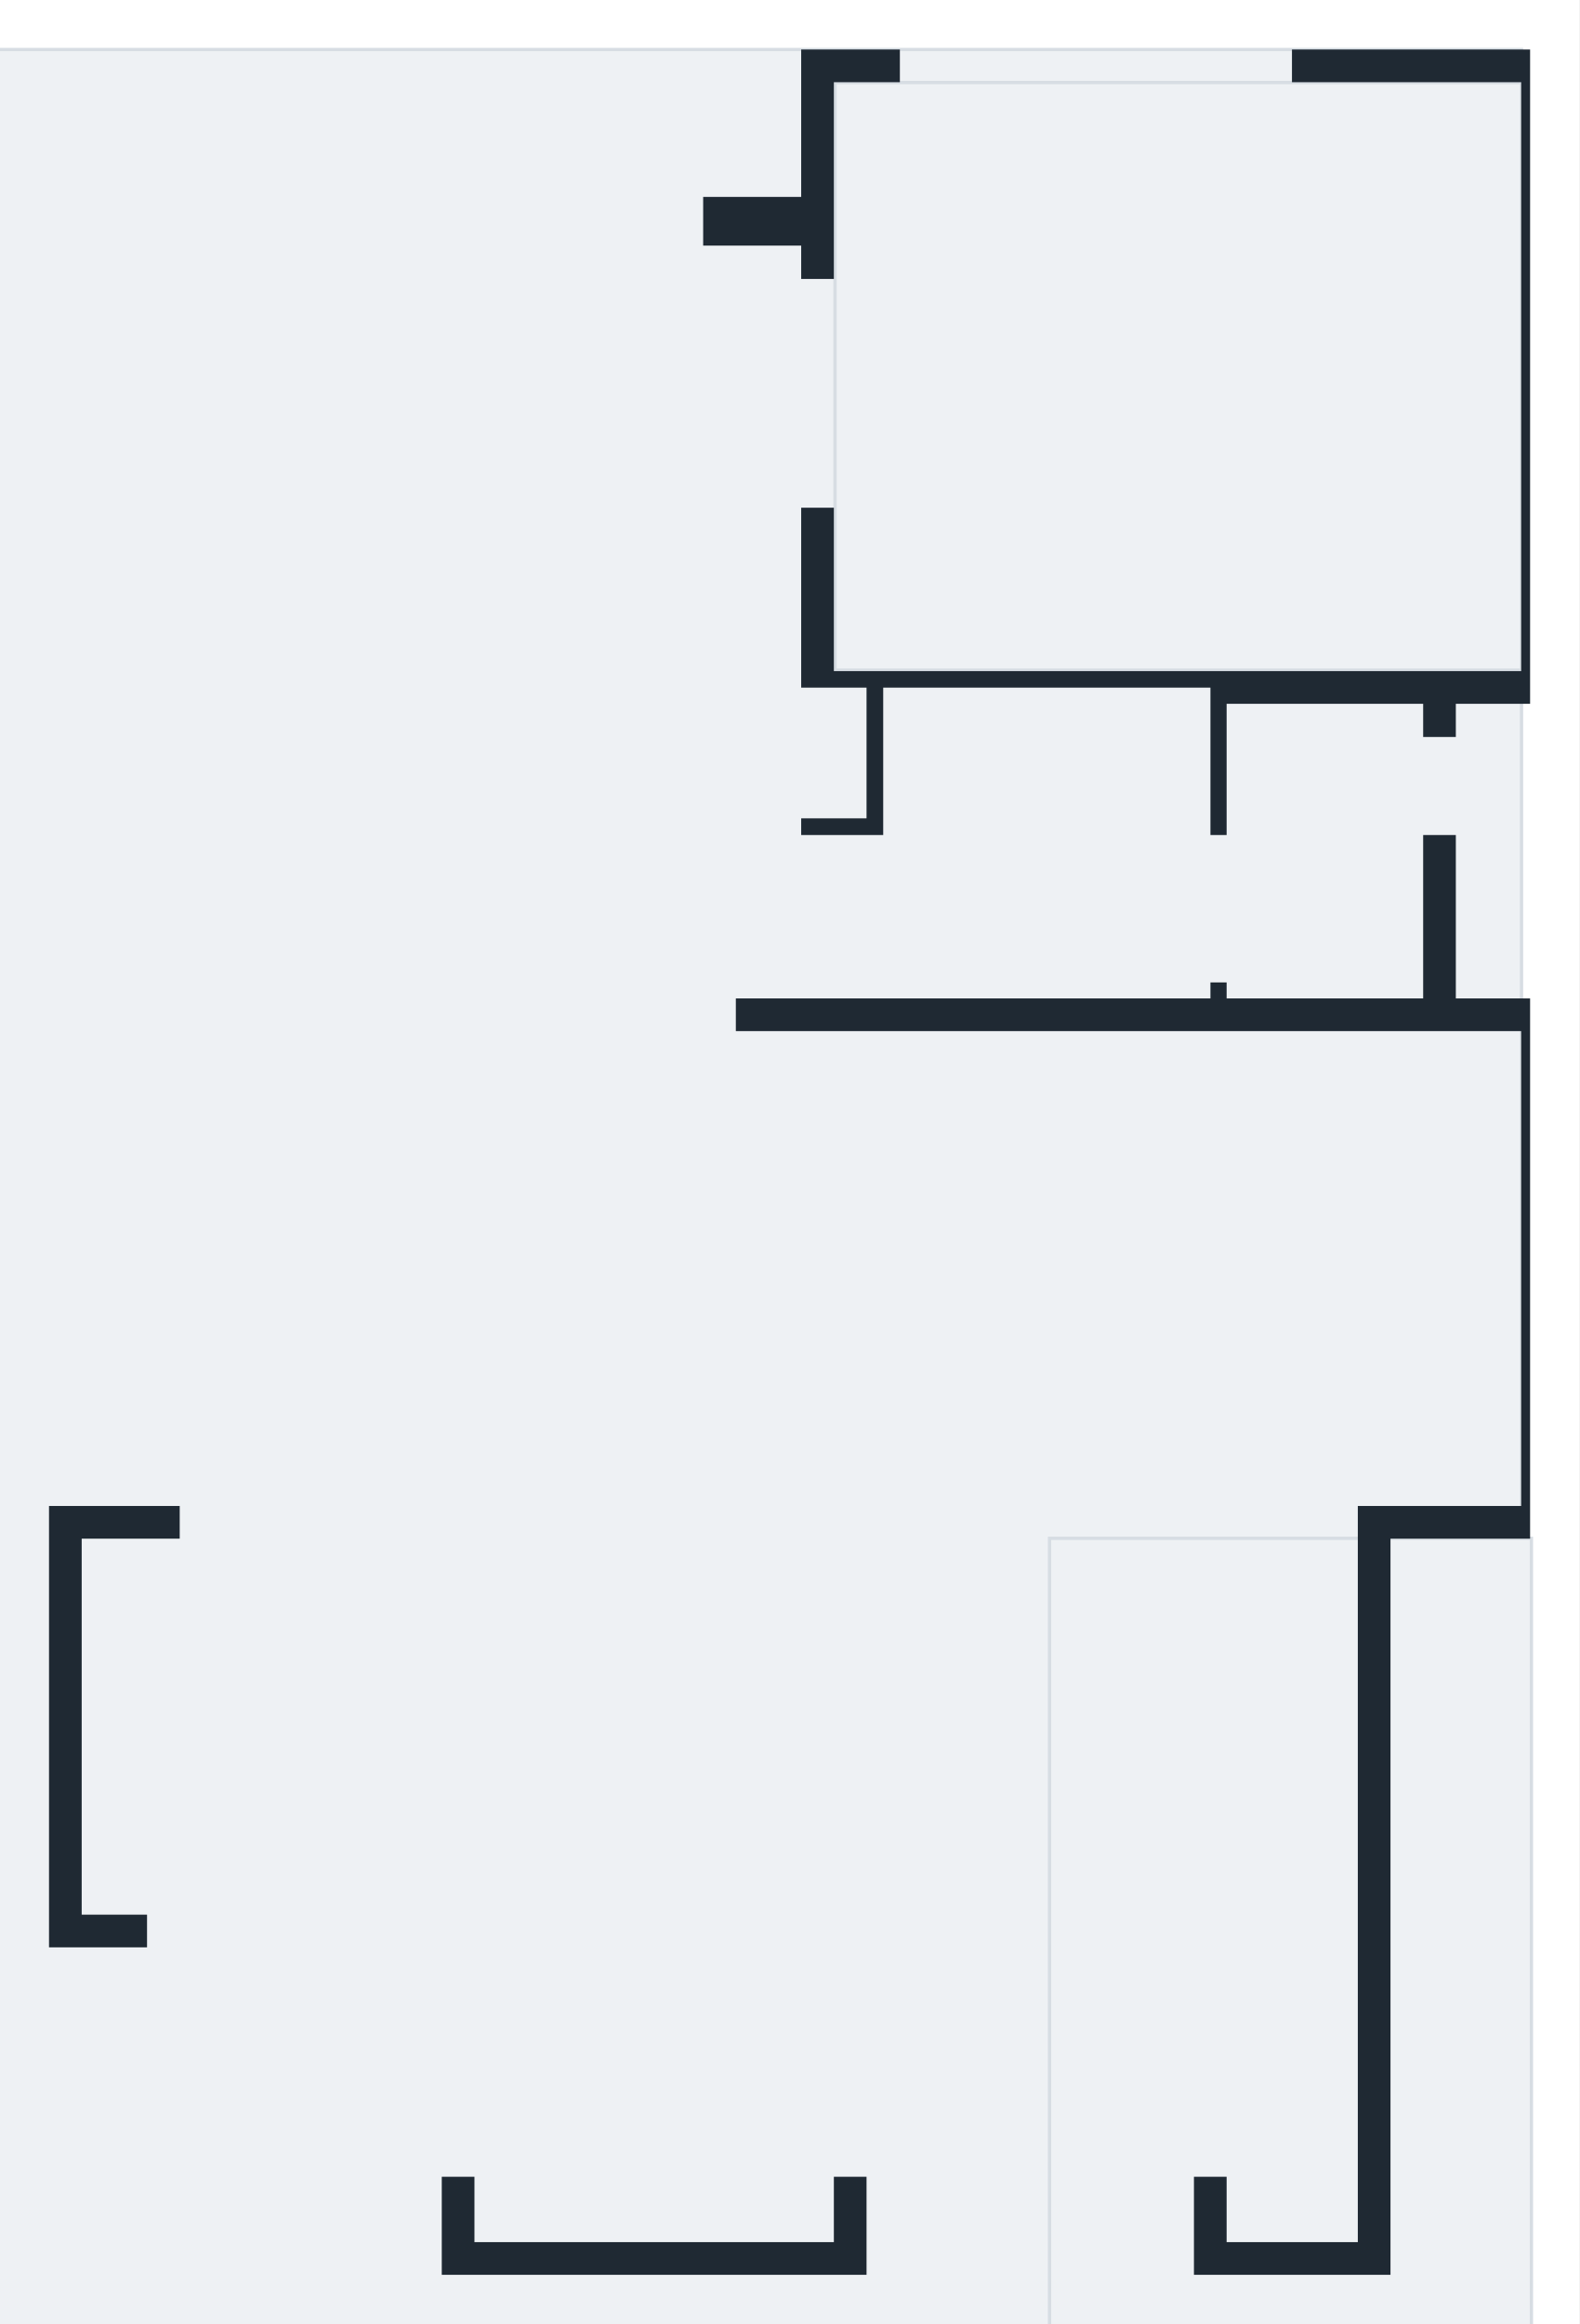
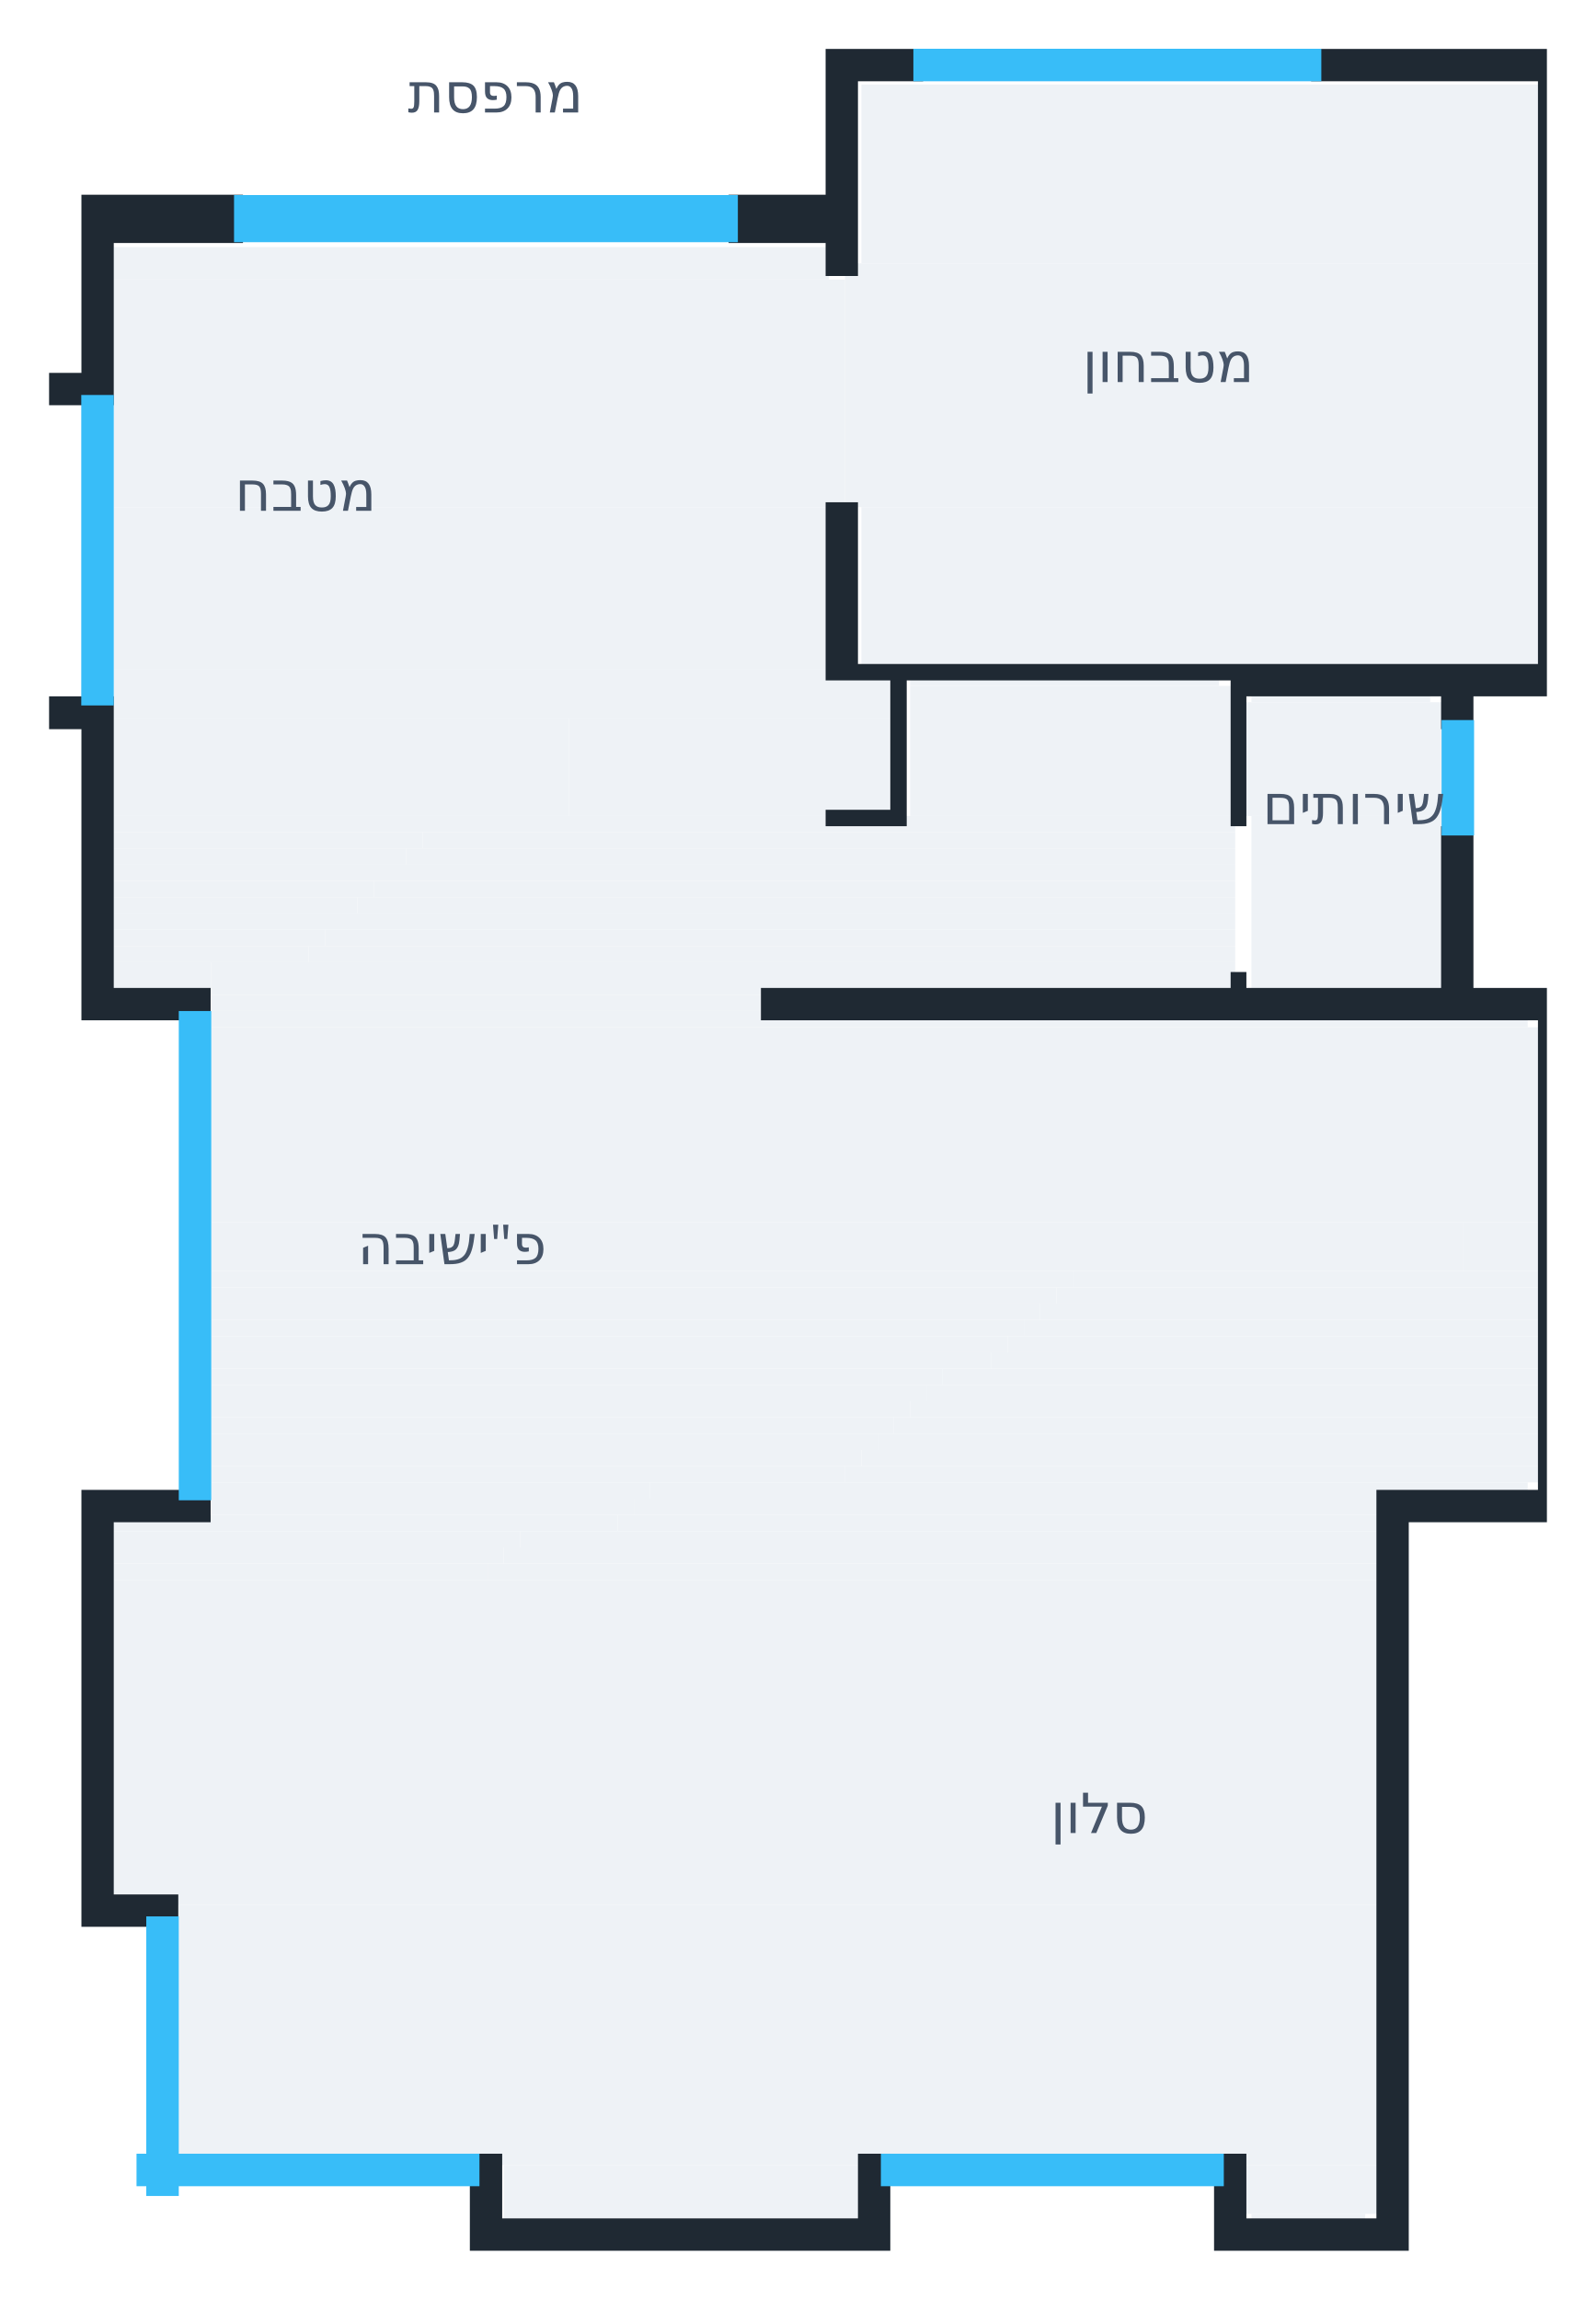
- <svg xmlns="http://www.w3.org/2000/svg" viewBox="100 60 957 1408" width="957" height="1408">
-   <rect x="100" y="60" width="957" height="1408" fill="#fff" />
-   <rect x="90" y="90" width="932" height="1516" fill="#eef1f4" stroke="#d7dde3" stroke-width="2" />
-   <rect x="606" y="110" width="416" height="356" fill="#eef1f4" stroke="#d7dde3" stroke-width="2" />
-   <rect x="736" y="992" width="292" height="604" fill="#eef1f4" stroke="#d7dde3" stroke-width="2" />
-   <path d="M1027.2 664.9L982.2 664.9L982.2 565.9L962.4 565.9L962.4 664.9L843.3 664.9L843.3 655.2L833.5 655.2L833.5 664.9L545.9 664.9L545.9 684.7L1021.8 684.7L1021.8 972.4L922.8 972.4L922.8 1418.4L843.3 1418.4L843.3 1378.8L823.5 1378.8L823.5 1438.2L942.6 1438.2L942.6 992.2L1027.2 992.2ZM1027.2 90L882.9 90L882.9 109.8L1021.8 109.8L1021.8 466.6L605.3 466.6L605.3 367.6L585.5 367.6L585.5 476.6L625.1 476.6L625.1 555.8L585.5 555.8L585.5 565.9L635.2 565.9L635.2 476.6L833.5 476.6L833.5 565.9L843.3 565.9L843.3 486.4L962.4 486.4L962.4 506.5L982.2 506.5L982.2 486.4L1027.2 486.4ZM605.3 109.8L645.3 109.8L645.3 90L585.5 90L585.5 179.3L526.1 179.3L526.1 208.8L585.5 208.8L585.5 229L605.3 229L605.3 109.8ZM129.7 972.4L129.7 1239.8L189.1 1239.8L189.1 1220L149.5 1220L149.5 992.2L208.9 992.2L208.9 972.4L129.7 972.4ZM367.7 1438.2L625.1 1438.2L625.1 1378.8L605.3 1378.8L605.3 1418.4L387.5 1418.4L387.5 1378.8L367.7 1378.8L367.7 1438.2Z" fill="#1f2933" />
+ <svg xmlns="http://www.w3.org/2000/svg" viewBox="20 0 982 1415" width="982" height="1415">
+   <rect x="20" y="0" width="982" height="1415" fill="#fff" />
+   <rect x="550" y="52" width="420" height="110" fill="#eef2f6" />
+   <rect x="540" y="162" width="430" height="150" fill="#eef2f6" />
+   <rect x="550" y="312" width="420" height="100" fill="#eef2f6" />
+   <rect x="90" y="152" width="440" height="20" fill="#eef2f6" />
+   <rect x="90" y="172" width="450" height="140" fill="#eef2f6" />
+   <rect x="90" y="312" width="440" height="100" fill="#eef2f6" />
+   <rect x="90" y="412" width="480" height="30" fill="#eef2f6" />
+   <rect x="90" y="442" width="280" height="60" fill="#eef2f6" />
+   <rect x="90" y="502" width="200" height="10" fill="#eef2f6" />
+   <rect x="90" y="512" width="190" height="10" fill="#eef2f6" />
+   <rect x="90" y="522" width="180" height="10" fill="#eef2f6" />
+   <rect x="90" y="532" width="170" height="10" fill="#eef2f6" />
+   <rect x="90" y="542" width="160" height="10" fill="#eef2f6" />
+   <rect x="90" y="552" width="150" height="10" fill="#eef2f6" />
+   <rect x="90" y="562" width="140" height="10" fill="#eef2f6" />
+   <rect x="90" y="572" width="130" height="10" fill="#eef2f6" />
+   <rect x="90" y="582" width="120" height="10" fill="#eef2f6" />
+   <rect x="90" y="592" width="60" height="20" fill="#eef2f6" />
+   <rect x="580" y="412" width="190" height="10" fill="#eef2f6" />
+   <rect x="580" y="422" width="200" height="80" fill="#eef2f6" />
+   <rect x="370" y="442" width="200" height="60" fill="#eef2f6" />
+   <rect x="290" y="502" width="490" height="10" fill="#eef2f6" />
+   <rect x="280" y="512" width="500" height="10" fill="#eef2f6" />
+   <rect x="270" y="522" width="510" height="10" fill="#eef2f6" />
+   <rect x="260" y="532" width="520" height="10" fill="#eef2f6" />
+   <rect x="250" y="542" width="530" height="10" fill="#eef2f6" />
+   <rect x="240" y="552" width="540" height="10" fill="#eef2f6" />
+   <rect x="230" y="562" width="550" height="10" fill="#eef2f6" />
+   <rect x="220" y="572" width="560" height="10" fill="#eef2f6" />
+   <rect x="210" y="582" width="570" height="10" fill="#eef2f6" />
+   <rect x="150" y="592" width="630" height="20" fill="#eef2f6" />
+   <rect x="150" y="612" width="340" height="10" fill="#eef2f6" />
+   <rect x="150" y="622" width="810" height="10" fill="#eef2f6" />
+   <rect x="150" y="632" width="820" height="120" fill="#eef2f6" />
+   <rect x="150" y="752" width="770" height="30" fill="#eef2f6" />
+   <rect x="150" y="782" width="530" height="10" fill="#eef2f6" />
+   <rect x="150" y="792" width="520" height="10" fill="#eef2f6" />
+   <rect x="150" y="802" width="510" height="10" fill="#eef2f6" />
+   <rect x="150" y="812" width="500" height="10" fill="#eef2f6" />
+   <rect x="150" y="822" width="490" height="10" fill="#eef2f6" />
+   <rect x="150" y="832" width="480" height="10" fill="#eef2f6" />
+   <rect x="150" y="842" width="450" height="10" fill="#eef2f6" />
+   <rect x="150" y="852" width="440" height="10" fill="#eef2f6" />
+   <rect x="150" y="862" width="430" height="10" fill="#eef2f6" />
+   <rect x="150" y="872" width="420" height="10" fill="#eef2f6" />
+   <rect x="150" y="882" width="410" height="10" fill="#eef2f6" />
+   <rect x="150" y="892" width="400" height="10" fill="#eef2f6" />
+   <rect x="150" y="902" width="390" height="10" fill="#eef2f6" />
+   <rect x="150" y="912" width="270" height="10" fill="#eef2f6" />
+   <rect x="150" y="922" width="260" height="10" fill="#eef2f6" />
+   <rect x="90" y="932" width="310" height="10" fill="#eef2f6" />
+   <rect x="90" y="942" width="250" height="10" fill="#eef2f6" />
+   <rect x="90" y="952" width="240" height="10" fill="#eef2f6" />
+   <rect x="290" y="962" width="30" height="10" fill="#eef2f6" />
+   <rect x="790" y="422" width="110" height="10" fill="#eef2f6" />
+   <rect x="780" y="432" width="130" height="70" fill="#eef2f6" />
+   <rect x="790" y="502" width="120" height="110" fill="#eef2f6" />
+   <rect x="920" y="752" width="50" height="30" fill="#eef2f6" />
+   <rect x="680" y="782" width="290" height="10" fill="#eef2f6" />
+   <rect x="670" y="792" width="300" height="10" fill="#eef2f6" />
+   <rect x="660" y="802" width="310" height="10" fill="#eef2f6" />
+   <rect x="650" y="812" width="320" height="10" fill="#eef2f6" />
+   <rect x="640" y="822" width="330" height="10" fill="#eef2f6" />
+   <rect x="630" y="832" width="340" height="10" fill="#eef2f6" />
+   <rect x="600" y="842" width="370" height="10" fill="#eef2f6" />
+   <rect x="590" y="852" width="380" height="10" fill="#eef2f6" />
+   <rect x="580" y="862" width="390" height="10" fill="#eef2f6" />
+   <rect x="570" y="872" width="400" height="10" fill="#eef2f6" />
+   <rect x="560" y="882" width="410" height="10" fill="#eef2f6" />
+   <rect x="550" y="892" width="420" height="10" fill="#eef2f6" />
+   <rect x="540" y="902" width="430" height="10" fill="#eef2f6" />
+   <rect x="420" y="912" width="540" height="10" fill="#eef2f6" />
+   <rect x="410" y="922" width="460" height="10" fill="#eef2f6" />
+   <rect x="400" y="932" width="470" height="10" fill="#eef2f6" />
+   <rect x="340" y="942" width="530" height="10" fill="#eef2f6" />
+   <rect x="330" y="952" width="540" height="10" fill="#eef2f6" />
+   <rect x="90" y="962" width="200" height="10" fill="#eef2f6" />
+   <rect x="320" y="962" width="550" height="10" fill="#eef2f6" />
+   <rect x="90" y="972" width="780" height="200" fill="#eef2f6" />
+   <rect x="130" y="1172" width="740" height="160" fill="#eef2f6" />
+   <rect x="780" y="1332" width="90" height="30" fill="#eef2f6" />
+   <rect x="330" y="1332" width="220" height="40" fill="#eef2f6" />
+   <rect x="790" y="1362" width="70" height="10" fill="#eef2f6" />
+   <path d="M971.8 607.8L926.6 607.8L926.6 508.3L906.7 508.3L906.7 607.8L786.9 607.8L786.9 598L777.2 598L777.2 607.8L488.2 607.8L488.2 627.7L966.3 627.7L966.3 916.6L866.9 916.6L866.9 1364.8L786.9 1364.8L786.9 1325L767 1325L767 1384.7L886.8 1384.7L886.8 936.5L971.8 936.5ZM971.8 30.1L826.7 30.1L826.7 50L966.3 50L966.3 408.5L547.9 408.5L547.9 309L528 309L528 418.6L567.8 418.6L567.8 498.2L528 498.2L528 508.3L577.9 508.3L577.9 418.6L777.2 418.6L777.2 508.3L786.9 508.3L786.9 428.4L906.7 428.4L906.7 448.6L926.6 448.6L926.6 428.4L971.8 428.4ZM547.9 50L588 50L588 30.1L528 30.1L528 119.8L468.3 119.8L468.3 149.5L528 149.5L528 169.8L547.9 169.8L547.9 50ZM70.1 229.4L50.2 229.4L50.2 249.3L90 249.3L90 149.5L169.5 149.5L169.5 119.8L70.1 119.8L70.1 229.4ZM90 428.4L50.2 428.4L50.2 448.6L70.1 448.6L70.1 627.7L149.6 627.7L149.6 607.8L90 607.8L90 428.4ZM70.1 916.6L70.1 1185.4L129.7 1185.4L129.7 1165.5L90 1165.5L90 936.5L149.6 936.5L149.6 916.6L70.1 916.6ZM309.1 1384.7L567.8 1384.7L567.8 1325L547.9 1325L547.9 1364.8L329 1364.8L329 1325L309.1 1325L309.1 1384.7Z" fill="#1f2933" />
+   <rect x="562" y="1325" width="211" height="20" fill="#38bdf8" />
+   <rect x="104" y="1325" width="211" height="20" fill="#38bdf8" />
+   <rect x="110" y="1179" width="20" height="172" fill="#38bdf8" />
+   <rect x="130" y="622" width="20" height="301" fill="#38bdf8" />
+   <rect x="164" y="120" width="310" height="29" fill="#38bdf8" />
+   <rect x="907" y="443" width="20" height="71" fill="#38bdf8" />
+   <rect x="582" y="30" width="251" height="20" fill="#38bdf8" />
+   <rect x="70" y="243" width="20" height="191" fill="#38bdf8" />
+   <text x="738.834" y="235.038" font-size="34" text-anchor="middle" fill="#475569" font-family="sans-serif">מטבחון</text>
+   <text x="208.054" y="314.248" font-size="34" text-anchor="middle" fill="#475569" font-family="sans-serif">מטבח</text>
+   <text x="298.115" y="777.754" font-size="34" text-anchor="middle" fill="#475569" font-family="sans-serif">פ"ישיבה</text>
+   <text x="853.128" y="507.029" font-size="34" text-anchor="middle" fill="#475569" font-family="sans-serif">שירותים</text>
+   <text x="696.335" y="1127.69" font-size="34" text-anchor="middle" fill="#475569" font-family="sans-serif">סלון</text>
+   <text x="324.88" y="69.203" font-size="34" text-anchor="middle" fill="#475569" font-family="sans-serif">מרפסת</text>
</svg>
